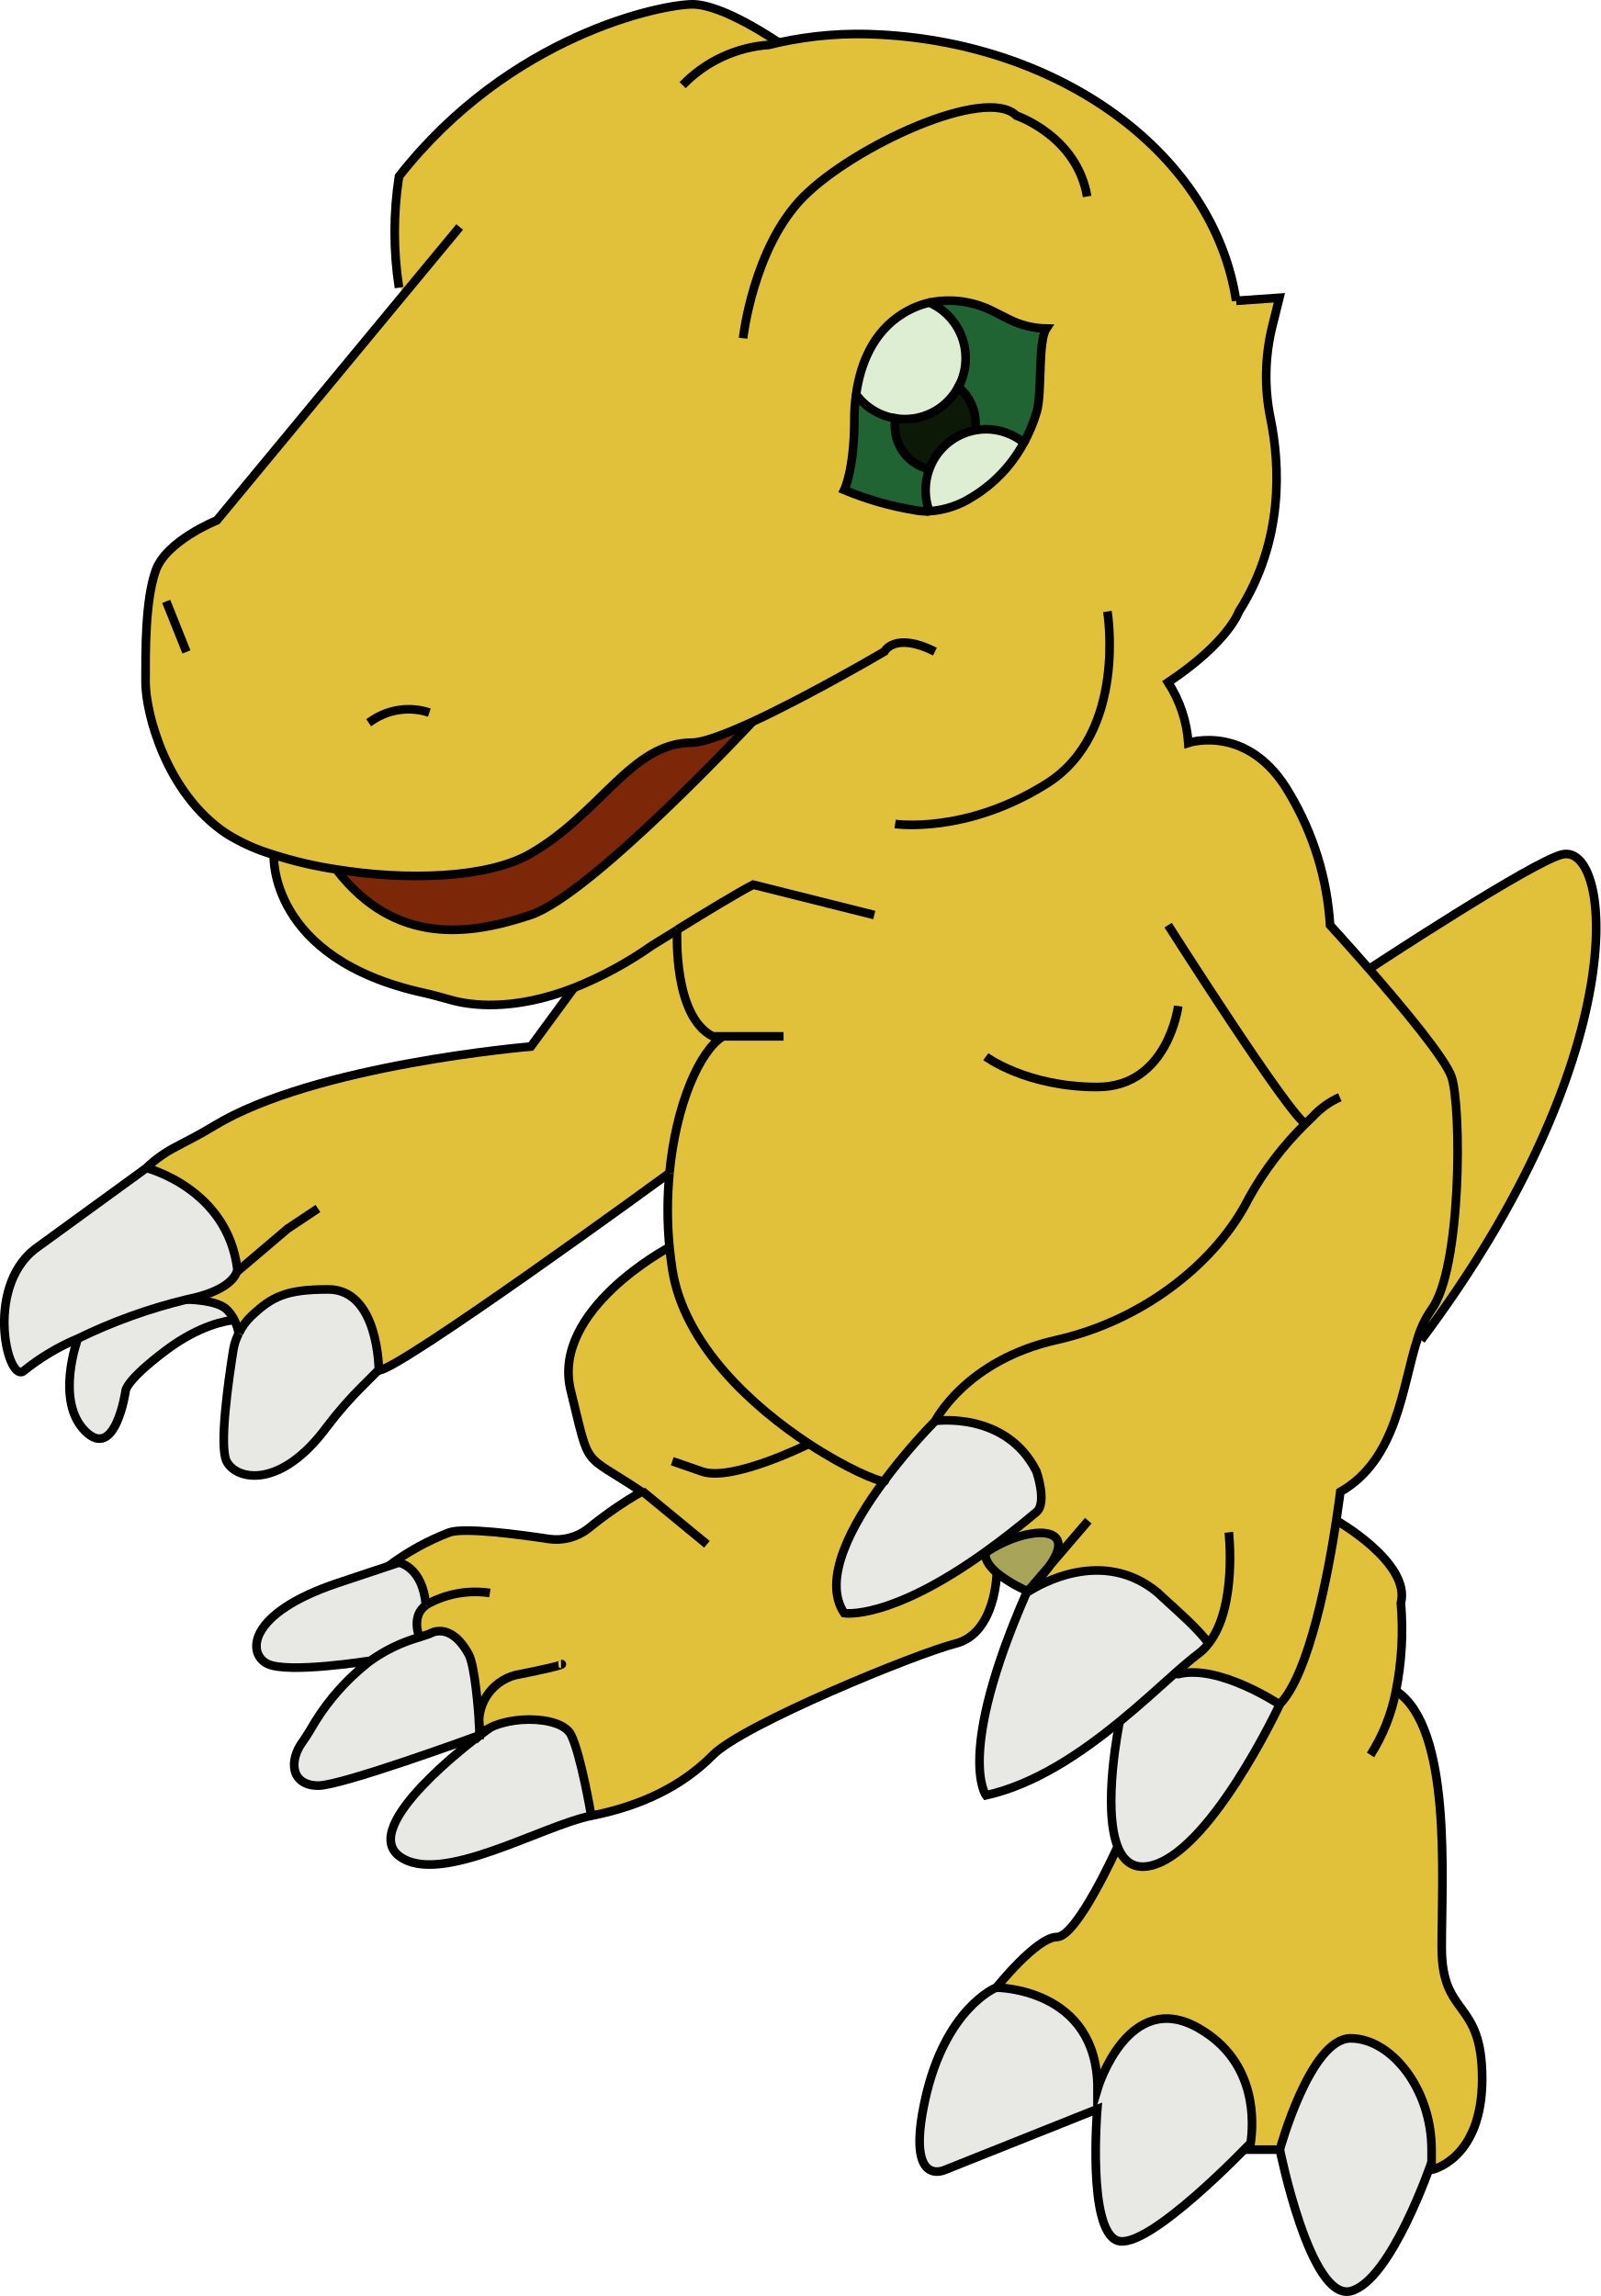
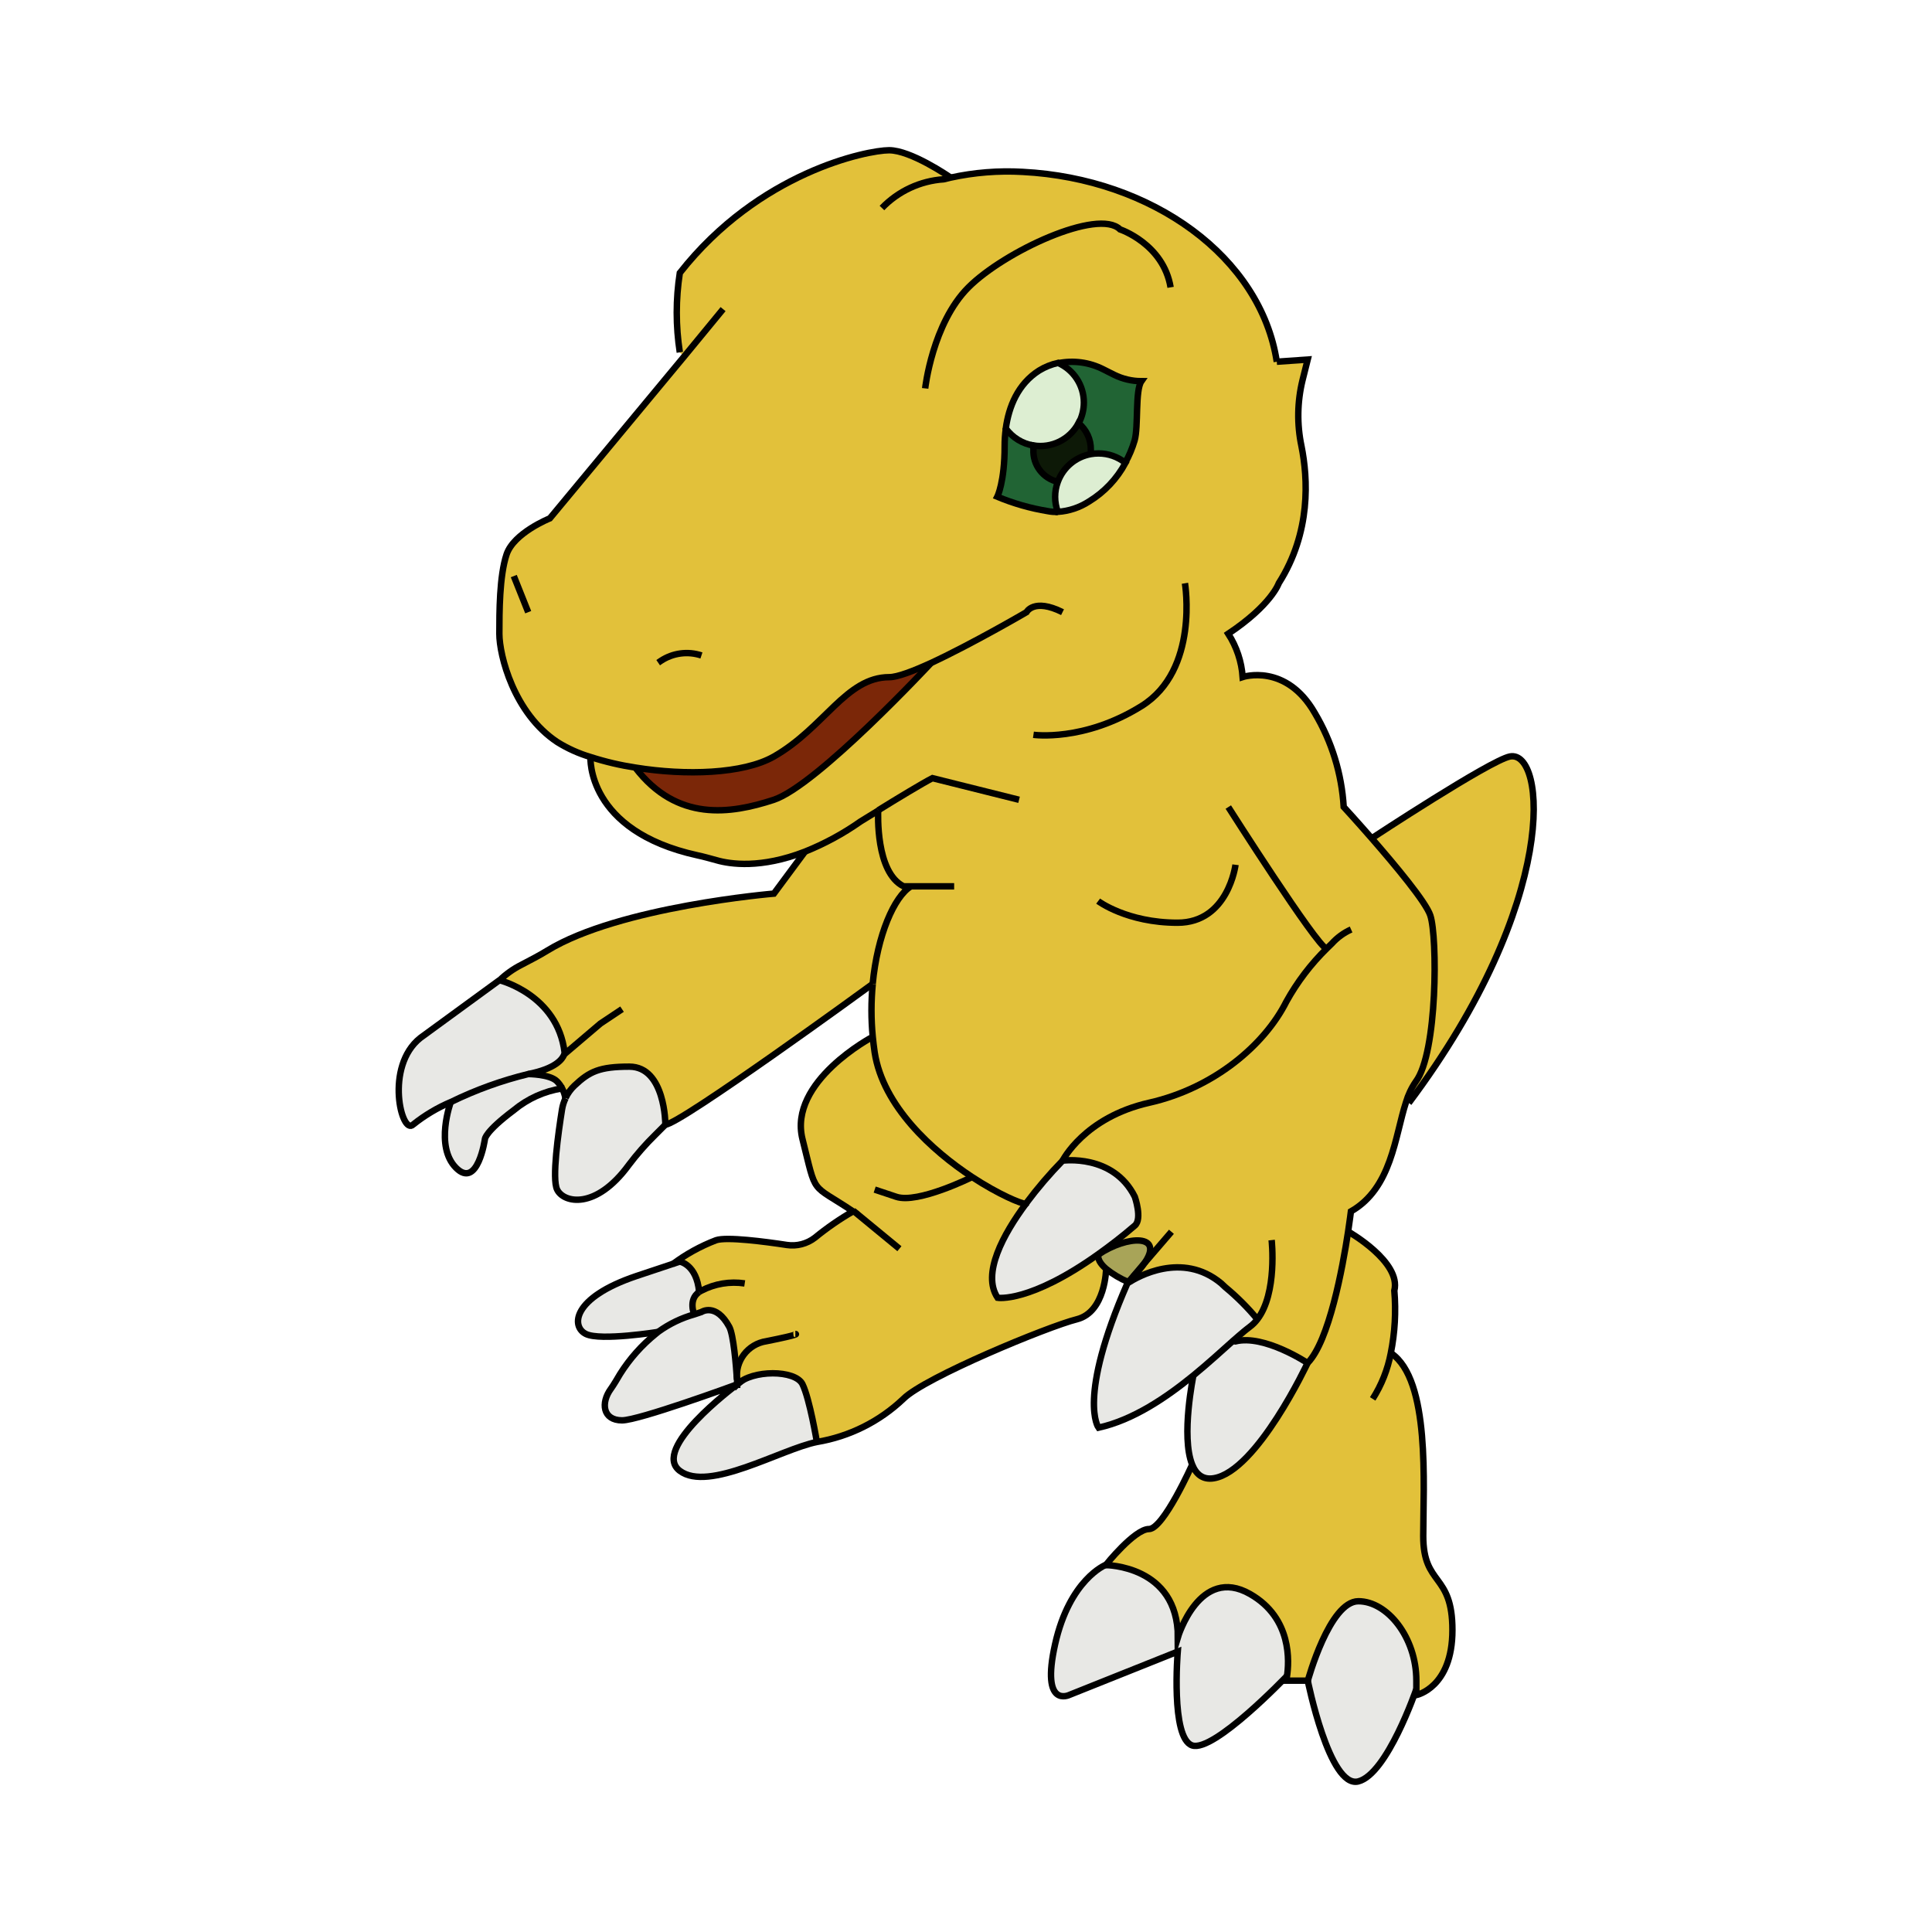
- <svg xmlns="http://www.w3.org/2000/svg" viewBox="0 0 185.09 265.55">
+ <svg xmlns="http://www.w3.org/2000/svg" viewBox="0 0 300 300">
  <defs>
-     <style>.cls-1{fill:#e2c13a;}.cls-2{fill:#e8e8e5;}.cls-3{fill:#a8a458;}.cls-4{fill:#216434;}.cls-5{fill:#ddeed2;}.cls-6{fill:#0d1907;}.cls-7{fill:#7b2708;}.cls-8{fill:none;stroke:#000;stroke-miterlimit:10;}</style>
+     <style>.cls-1,.cls-9{fill:none;}.cls-2{fill:#e2c13a;}.cls-3{fill:#e8e8e5;}.cls-4{fill:#a8a458;}.cls-5{fill:#216434;}.cls-6{fill:#ddeed2;}.cls-7{fill:#0d1907;}.cls-8{fill:#7b2708;}.cls-9{stroke:#000;stroke-miterlimit:10;}</style>
  </defs>
  <g id="Capa_2" data-name="Capa 2">
+     <g id="img_bg" data-name="img bg">
+       <rect class="cls-1" width="300" height="300" />
+     </g>
    <g id="SW">
-       <path class="cls-1" d="M180.72,98.81c5.85-1.17,8.19,23.41-16.38,56.18l-.43-.14a11.71,11.71,0,0,1,1.6-3.37c3.51-4.68,3.51-23.41,2.34-26.92-.7-2.12-5.7-8.1-9.53-12.49C158.32,112.07,177.48,99.45,180.72,98.81Z" />
-       <path class="cls-1" d="M161.42,195.56c6.44,4.3,5.25,21.45,5.25,29.64s4.68,5.85,4.68,15.21-5.85,10.53-5.85,10.53v-2.34c0-7-4.68-12.87-9.36-12.87S148,248.61,148,248.61h-3.51s.06-.26.13-.7c.35-2.26.87-9.43-6-13.34-8.19-4.68-11.7,7-11.7,7,0-11.7-11.7-11.7-11.7-11.7s4.68-5.85,7-5.85,7-10.4,7-10.4c.63,1.57,1.73,2.52,3.52,2.21,7-1.17,15.21-18.73,15.21-18.73,3.49-3.49,5.68-15.42,6.57-21.28,0,0,8.65,4.89,7.48,9.57A36,36,0,0,1,161.42,195.56Z" />
-       <path class="cls-1" d="M38.92,100.6c6.82,8.82,15.41,7.57,22.43,5.23S86.92,83.59,86.92,83.59c-3,1.36-5.54,2.34-6.85,2.34-7,0-10.53,8.19-18.73,12.87C56.37,101.66,47,101.91,38.92,100.6ZM90,4.94h0A43.23,43.23,0,0,1,101.73,4c21.07,1.08,38.63,13.83,41.22,30.78l5-.35-.83,3.34a24.14,24.14,0,0,0-.18,10.71c1.05,5.2,1.59,14-3.67,22.24,0,0-1.17,3.51-8.19,8.19a14.84,14.84,0,0,1,2.34,7s7-2.34,11.7,5.85A33.77,33.77,0,0,1,153.81,107s2,2.19,4.52,5.07c3.83,4.39,8.82,10.37,9.53,12.49,1.17,3.51,1.17,22.24-2.34,26.92a11.71,11.71,0,0,0-1.6,3.37c-1.8,5.55-2.31,13.92-8.93,17.7,0,0-.15,1.29-.46,3.3-.89,5.85-3.08,17.79-6.57,21.28,0,0-7-4.68-11.7-3.51l-.39-.06c.61-.54,1.18-1,1.71-1.47l.4-.33.62-.48a5.84,5.84,0,0,0,1.17-1.17c-1.15-1.7-3.7-3.84-5.2-5.23-.41-.37-.66-.62-.66-.62-6.37-5.3-13.69-1-15-.14l0-.07.73-.84a17.39,17.39,0,0,0,1.78-2.07l0,0c3.5-4.93-2.77-4.62-7.38-1.52l0-.07c1.8-1.29,3.77-2.81,5.9-4.61,1.26-1.06,0-4.68,0-4.68-3.51-7-11.7-5.85-11.7-5.85a69.06,69.06,0,0,0-5.83,6.82l-.12.16c-.73,0-4.39-1.52-8.68-4.34-6.5-4.28-14.44-11.45-15.8-20.2-.13-.85-.23-1.71-.32-2.55a44.58,44.58,0,0,1,0-8.57h0c.75-7.95,3.51-14.16,6.17-15.8H82.42c-4.56-2.28-4.14-11.86-4.12-12.32l-2.9,1.79a44.14,44.14,0,0,1-9,4.89c-7.14,2.79-12.12,2-14.32,1.4-1-.28-2-.59-3.09-.81-18-3.94-17.32-15.92-17.32-15.92h0a22,22,0,0,1-5.42-2.43c-7-4.68-9.36-14-9.36-17.55S16.88,69.55,18,66s7-5.85,7-5.85L46.85,33.87l-.71-.6a42,42,0,0,1,0-12.87C59,4,76.56.5,80.08.5S89.71,4.7,90,4.94Zm29.88,42.63c.66-2.22.07-8.13,1.11-9.62a10,10,0,0,1-4.44-1L114.83,36a11.2,11.2,0,0,0-7.36-1,9.91,9.91,0,0,0-3.07,1.23c-3.46,2.14-4.93,5.85-5.41,9.35a20.38,20.38,0,0,0-.2,2.87c0,5.85-1.17,8.19-1.17,8.19A36.58,36.58,0,0,0,105.82,59a6.27,6.27,0,0,0,1.62.12,10.59,10.59,0,0,0,5-1.67,16.39,16.39,0,0,0,5.93-6.26A17.63,17.63,0,0,0,119.93,47.57Z" />
-       <path class="cls-2" d="M165.51,248.61v1.46s-4.68,13.75-9.36,14.92S148,248.61,148,248.61s3.51-12.87,8.19-12.87S165.51,241.59,165.51,248.61Z" />
-       <path class="cls-2" d="M138.59,234.56c6.85,3.91,6.33,11.08,6,13.34,0,0-11.83,12.41-15.34,11.24s-2.34-15.21-2.34-15.21v-2.34S130.4,229.88,138.59,234.56Z" />
-       <path class="cls-2" d="M148,197.11s-8.19,17.55-15.21,18.73c-1.79.3-2.89-.64-3.52-2.21-1.85-4.58.2-14.47.2-14.47,2.45-2,4.62-4,6.44-5.62h0l.39.06C140.93,192.43,148,197.11,148,197.11Z" />
-       <path class="cls-2" d="M139.76,190.09a5.84,5.84,0,0,1-1.17,1.17l-.62.48-.4.33c-.53.43-1.1.94-1.71,1.47h0c-1.81,1.62-4,3.62-6.44,5.62-4.44,3.62-9.75,7.23-15.4,8.48,0,0-3.51-4.68,4.68-23.41l.21-.14c1.31-.84,8.64-5.16,15,.14,0,0,.25.25.66.62C136.06,186.25,138.62,188.39,139.76,190.09Z" />
-       <path class="cls-2" d="M126.89,241.59v2.34l-17.55,7s-4.68,2.34-2.34-8.19,8.19-12.87,8.19-12.87S126.89,229.88,126.89,241.59Z" />
-       <path class="cls-3" d="M114,179.56c4.61-3.1,10.88-3.41,7.38,1.52l0,0-1.78,2.07-.73.84a15.07,15.07,0,0,1-3.6-2.14C113.63,180.47,114,179.56,114,179.56Z" />
-       <path class="cls-4" d="M121,38c-1,1.49-.46,7.4-1.11,9.62a17.63,17.63,0,0,1-1.52,3.63A7,7,0,0,0,114,49.65a6.83,6.83,0,0,0-1.22.11,4.46,4.46,0,0,0,0-.69,5.42,5.42,0,0,0-2-4.3,7.11,7.11,0,0,0,.82-3.31,7,7,0,0,0-4.2-6.43,11.2,11.2,0,0,1,7.36,1l1.77.89A10,10,0,0,0,121,38Z" />
-       <path class="cls-2" d="M119.87,170.2s1.26,3.62,0,4.68c-2.13,1.8-4.1,3.32-5.9,4.61-11.14,8-16.34,7.09-16.34,7.09-2.6-3.9.92-10.31,4.59-15.25.12,0,.16-.07.12-.16a69.06,69.06,0,0,1,5.83-6.82S116.36,163.17,119.87,170.2Z" />
-       <path class="cls-1" d="M93.53,167c4.3,2.82,8,4.39,8.68,4.34-3.66,4.94-7.19,11.35-4.59,15.25,0,0,5.2.87,16.34-7.09l0,.07s-.39.91,1.25,2.33c0,0-.08,7-4.76,8.2S85.93,199.45,82.42,203s-8.19,5.85-14,7c0,0-1.17-7-2.34-9.36s-8.19-2.34-10.53,0a3.89,3.89,0,0,1-.06-.43c0-.08,0-.18,0-.28-.15-2.39-.56-7.3-1.25-8.59-2.15-4-4.52-2.4-4.52-2.4l-1.16.39s-1-2.41.77-3.66h0c-.39-4.45-3.12-4.9-3.12-4.9l-1.23.41A28.75,28.75,0,0,1,52,177.22c1.74-.59,8,.23,11.52.77A6,6,0,0,0,68,176.81a46.3,46.3,0,0,1,6.18-4.27c-7-4.68-5.85-2.34-8.19-11.7s11.39-16.6,11.39-16.6c.08.84.19,1.7.32,2.55C79.09,155.54,87,162.71,93.53,167Z" />
-       <path class="cls-5" d="M114,49.65a7,7,0,0,1,4.39,1.54,16.39,16.39,0,0,1-5.93,6.26,10.59,10.59,0,0,1-5,1.67,7,7,0,0,1,0-4.87,7,7,0,0,1,5.37-4.51A6.83,6.83,0,0,1,114,49.65Z" />
-       <path class="cls-6" d="M112.84,49.07a4.46,4.46,0,0,1,0,.69,7,7,0,0,0-5.37,4.51,5.11,5.11,0,0,1-3.94-5.2,4.31,4.31,0,0,1,0-.68,7,7,0,0,0,7.33-3.62A5.42,5.42,0,0,1,112.84,49.07Z" />
-       <path class="cls-5" d="M111.67,41.46a7.11,7.11,0,0,1-.82,3.31,7,7,0,0,1-7.33,3.62A7,7,0,0,1,99,45.62c.48-3.5,1.94-7.21,5.41-9.35A9.91,9.91,0,0,1,107.47,35,7,7,0,0,1,111.67,41.46Z" />
-       <path class="cls-4" d="M107.44,59.13a6.27,6.27,0,0,1-1.62-.12,36.58,36.58,0,0,1-8.19-2.34s1.17-2.34,1.17-8.19a20.38,20.38,0,0,1,.2-2.87,7,7,0,0,0,4.53,2.77,4.31,4.31,0,0,0,0,.68,5.11,5.11,0,0,0,3.94,5.2,7,7,0,0,0,0,4.87Z" />
-       <path class="cls-1" d="M27.33,147.15a1.17,1.17,0,0,0,.08-.36c-1.17-9.36-10.53-11.7-10.53-11.7a14.71,14.71,0,0,1,3.5-2.48c1.44-.75,2.88-1.5,4.26-2.34C36.29,123.13,61.35,121,61.35,121l5-6.81a44.14,44.14,0,0,0,9-4.89l2.9-1.79c0,.47-.44,10,4.12,12.32h1.17c-2.66,1.64-5.42,7.85-6.17,15.8h0c-.73.54-31.29,22.82-33.61,22.82,0,0,0-9.36-5.85-9.36-4.83,0-6.47.8-8.88,3.07a6.6,6.6,0,0,0-1.45,2,5.29,5.29,0,0,0-.51-1.53,4.61,4.61,0,0,0-.85-1.19c-1.17-1.17-4.68-1.17-4.68-1.17C26,149.41,27.07,147.85,27.33,147.15Z" />
-       <path class="cls-7" d="M80.08,85.93c1.31,0,3.89-1,6.85-2.34,0,0-18.55,19.9-25.57,22.24s-15.61,3.59-22.43-5.23c8.11,1.31,17.45,1.06,22.43-1.79C69.54,94.13,73.05,85.93,80.08,85.93Z" />
-       <path class="cls-2" d="M55.46,200.65l0,0c2.34-2.34,9.36-2.34,10.53,0S68.37,210,68.37,210c-5.85,1.17-17.55,8.19-22.24,4.68S54.76,201.19,55.46,200.65Z" />
-       <path class="cls-2" d="M55.44,200.19c0,.16,0,.32,0,.44-.83.3-16,5.84-18.69,5.84-3.16,0-3.48-2.84-1.8-5.11.46-.63,1.1-1.73,1.5-2.4a26.51,26.51,0,0,1,5.8-6.53l.43-.34a18.48,18.48,0,0,1,5.78-2.79l1.16-.39s2.36-1.58,4.52,2.4c.69,1.29,1.1,6.2,1.25,8.59C55.43,200,55.43,200.11,55.44,200.19Z" />
-       <path class="cls-2" d="M49.26,185.63h0c-1.81,1.25-.77,3.66-.77,3.66a18.48,18.48,0,0,0-5.78,2.79s-9.44,1.51-11.79.34-2.34-5.85,8.19-9.36l5.79-1.93,1.23-.41S48.88,181.19,49.26,185.63Z" />
-       <path class="cls-2" d="M43.8,158.49l-1.64,1.64a43.7,43.7,0,0,0-4.3,4.89c-5.41,7.34-10.53,6.18-11.62,4-.87-1.73.19-9.2.8-13a6.63,6.63,0,0,1,.57-1.83h0a6.6,6.6,0,0,1,1.45-2c2.41-2.27,4-3.07,8.88-3.07C43.8,149.13,43.8,158.49,43.8,158.49Z" />
-       <path class="cls-2" d="M27.41,146.79a1.17,1.17,0,0,1-.08.36c-.26.7-1.33,2.26-5.77,3.15A61.75,61.75,0,0,0,9,154.82a26.05,26.05,0,0,0-6.17,3.67c-1.85,1.85-4.68-9.36,1.17-14l12.87-9.36S26.24,137.43,27.41,146.79Z" />
-       <path class="cls-2" d="M26.24,151.47a4.61,4.61,0,0,1,.85,1.19c-1,.08-4,.6-7.88,3.49-4.68,3.51-4.68,4.68-4.68,4.68s-1.17,8.19-4.68,4.68S9,154.82,9,154.82a61.75,61.75,0,0,1,12.56-4.52S25.07,150.3,26.24,151.47Z" />
-       <path class="cls-8" d="M85.93,39.12s1.17-10.53,7-16.38S114,9.86,117.53,13.37c0,0,7,2.34,8.19,9.36" />
-       <path class="cls-8" d="M142.95,34.79C140.36,17.84,122.79,5.09,101.73,4a43.23,43.23,0,0,0-11.67.92h0l-1.12.27a15.34,15.34,0,0,0-10,4.66" />
-       <path class="cls-8" d="M107.44,59.13a6.27,6.27,0,0,1-1.62-.12,36.58,36.58,0,0,1-8.19-2.34s1.17-2.34,1.17-8.19a20.38,20.38,0,0,1,.2-2.87" />
-       <path class="cls-8" d="M107.47,35a11.2,11.2,0,0,1,7.36,1l1.77.89A10,10,0,0,0,121,38c-1,1.49-.46,7.4-1.11,9.62a17.63,17.63,0,0,1-1.52,3.63" />
-       <path class="cls-8" d="M142.95,34.79l5-.35-.83,3.34a24.14,24.14,0,0,0-.18,10.71c1.05,5.2,1.59,14-3.67,22.24,0,0-1.17,3.51-8.19,8.19a14.84,14.84,0,0,1,2.34,7s7-2.34,11.7,5.85A33.77,33.77,0,0,1,153.81,107s2,2.19,4.52,5.07c3.83,4.39,8.82,10.37,9.53,12.49,1.17,3.51,1.17,22.24-2.34,26.92a11.71,11.71,0,0,0-1.6,3.37c-1.8,5.55-2.31,13.92-8.93,17.7,0,0-.15,1.29-.46,3.3-.89,5.85-3.08,17.79-6.57,21.28,0,0-7-4.68-11.7-3.51l-.39-.06" />
-       <path class="cls-8" d="M46.14,33.27a42,42,0,0,1,0-12.87C59,4,76.56.5,80.08.5s9.63,4.2,10,4.44" />
-       <path class="cls-8" d="M53.16,26.25l-6.31,7.62L25.07,60.19S19.22,62.53,18,66s-1.17,9.36-1.17,12.87,2.34,12.87,9.36,17.55a22,22,0,0,0,5.42,2.43,46.57,46.57,0,0,0,7.26,1.7c8.11,1.31,17.45,1.06,22.43-1.79,8.19-4.68,11.7-12.87,18.73-12.87,1.31,0,3.89-1,6.85-2.34,6.73-3.1,15.39-8.19,15.39-8.19s1.17-2.34,5.85,0" />
-       <line class="cls-8" x1="19.22" y1="69.55" x2="21.56" y2="75.4" />
-       <path class="cls-8" d="M42.63,83.59l.43-.29a7.59,7.59,0,0,1,6.59-.88" />
-       <path class="cls-8" d="M86.92,83.59s-18.55,19.9-25.57,22.24-15.61,3.59-22.43-5.23" />
-       <path class="cls-8" d="M78.3,107.54c2.95-1.83,7.3-4.47,8.8-5.22l14,3.51" />
-       <path class="cls-8" d="M31.66,98.91S31,110.88,49,114.83c1,.22,2.07.53,3.09.81,2.2.63,7.19,1.38,14.32-1.4a44.14,44.14,0,0,0,9-4.89l2.9-1.79" />
-       <path class="cls-8" d="M128.06,70.72s2.34,14-7,19.9-17.55,4.68-17.55,4.68" />
-       <path class="cls-8" d="M142.1,177.22s1,8.64-2.34,12.87a5.84,5.84,0,0,1-1.17,1.17l-.62.48-.4.33c-.53.43-1.1.94-1.71,1.47h0c-1.81,1.62-4,3.62-6.44,5.62-4.44,3.62-9.75,7.23-15.4,8.48,0,0-3.51-4.68,4.68-23.41l.21-.14c1.31-.84,8.64-5.16,15,.14,0,0,.25.25.66.62,1.5,1.39,4,3.53,5.2,5.23" />
-       <path class="cls-8" d="M148,197.11s-8.19,17.55-15.21,18.73c-1.79.3-2.89-.64-3.52-2.21-1.85-4.58.2-14.47.2-14.47" />
-       <path class="cls-8" d="M121.38,181.12a17.39,17.39,0,0,1-1.78,2.07" />
-       <path class="cls-8" d="M114,179.56c4.61-3.1,10.88-3.41,7.38,1.52" />
-       <path class="cls-8" d="M108.16,164.34s8.19-1.17,11.7,5.85c0,0,1.26,3.62,0,4.68-2.13,1.8-4.1,3.32-5.9,4.61-11.14,8-16.34,7.09-16.34,7.09-2.6-3.9.92-10.31,4.59-15.25l.12-.16A69.06,69.06,0,0,1,108.16,164.34Z" />
-       <path class="cls-8" d="M114,179.56s-.39.91,1.25,2.33a15.07,15.07,0,0,0,3.6,2.14l.73-.84,1.78-2.07,0,0,4.49-5.24" />
-       <path class="cls-8" d="M108.16,164.34s3.51-7,14-9.36,18.73-9.36,22.24-16.38a37.52,37.52,0,0,1,6.58-8.65l.8-.77a9.54,9.54,0,0,1,3.16-2.28" />
-       <path class="cls-8" d="M135.08,107S149.39,129.5,151,129.95" />
-       <path class="cls-8" d="M136.25,116.36s-1.17,9.36-9.36,9.36S114,122.21,114,122.21" />
-       <path class="cls-8" d="M78.3,107.54h0c0,.47-.44,10,4.12,12.32h8.19" />
-       <path class="cls-8" d="M77.42,135.67c.75-7.95,3.51-14.16,6.17-15.8" />
-       <path class="cls-8" d="M102.34,171.17c0,.09,0,.15-.12.16-.73,0-4.39-1.52-8.68-4.34-6.5-4.28-14.44-11.45-15.8-20.2-.13-.85-.23-1.71-.32-2.55a44.58,44.58,0,0,1,0-8.57" />
-       <path class="cls-8" d="M66.39,114.23l-5,6.81s-25.06,2.08-36.71,9.22c-1.38.84-2.82,1.59-4.26,2.34a14.71,14.71,0,0,0-3.5,2.48s9.36,2.34,10.53,11.7a1.17,1.17,0,0,1-.08.36c-.26.7-1.33,2.26-5.77,3.15A61.75,61.75,0,0,0,9,154.82a26.05,26.05,0,0,0-6.17,3.67c-1.85,1.85-4.68-9.36,1.17-14l12.87-9.36" />
-       <polyline class="cls-8" points="36.77 139.77 33.26 142.11 27.33 147.15" />
-       <path class="cls-8" d="M27.61,154.21A6.63,6.63,0,0,0,27,156c-.61,3.79-1.66,11.26-.8,13,1.09,2.18,6.21,3.34,11.62-4a43.7,43.7,0,0,1,4.3-4.89l1.64-1.64" />
-       <path class="cls-8" d="M77.42,135.67h0c-.73.54-31.29,22.82-33.61,22.82,0,0,0-9.36-5.85-9.36-4.83,0-6.47.8-8.88,3.07a6.6,6.6,0,0,0-1.45,2" />
-       <path class="cls-8" d="M9,154.82s-2.66,7.19.85,10.7,4.68-4.68,4.68-4.68,0-1.17,4.68-4.68c3.86-2.89,6.92-3.41,7.88-3.49l.32,0" />
-       <path class="cls-8" d="M21.56,150.3s3.51,0,4.68,1.17a4.61,4.61,0,0,1,.85,1.19,5.29,5.29,0,0,1,.51,1.53h0" />
-       <path class="cls-8" d="M77.42,144.24S63.69,151.47,66,160.83s1.17,7,8.19,11.7A46.3,46.3,0,0,0,68,176.81,6,6,0,0,1,63.5,178c-3.55-.54-9.77-1.36-11.52-.77a28.75,28.75,0,0,0-7.08,3.92" />
-       <path class="cls-8" d="M93.53,167s-8.78,4.38-12.29,3.21L77.74,169" />
-       <path class="cls-8" d="M55.44,200.19c0,.16,0,.32,0,.44h0c0,.35,0,.56,0,.56" />
-       <path class="cls-8" d="M115.27,181.89s-.08,7-4.76,8.2S85.93,199.45,82.42,203s-8.19,5.85-14,7-17.55,8.19-22.24,4.68,8.63-13.48,9.33-14l0,0h0c-.83.3-16,5.84-18.69,5.84-3.16,0-3.48-2.84-1.8-5.11.46-.63,1.1-1.73,1.5-2.4a26.51,26.51,0,0,1,5.8-6.53l.43-.34a18.48,18.48,0,0,1,5.78-2.79l1.16-.39s2.36-1.58,4.52,2.4c.69,1.29,1.1,6.2,1.25,8.59" />
-       <path class="cls-8" d="M68.37,210s-1.17-7-2.34-9.36-8.19-2.34-10.53,0a3.89,3.89,0,0,1-.06-.43c0-.08,0-.18,0-.28a5.63,5.63,0,0,1,4.76-6.31c5.85-1.17,4.68-1.17,4.68-1.17" />
-       <path class="cls-8" d="M49.26,185.63c.12-.07.25-.15.39-.22a11.51,11.51,0,0,1,7-1.17" />
-       <path class="cls-8" d="M48.49,189.31s-1-2.41.77-3.66" />
-       <path class="cls-8" d="M42.71,192.09s-9.44,1.51-11.79.34-2.34-5.85,8.19-9.36l5.79-1.93,1.23-.41s2.74.46,3.12,4.9h0" />
-       <line class="cls-8" x1="74.25" y1="172.44" x2="81.75" y2="178.61" />
-       <path class="cls-8" d="M154.52,175.84s8.65,4.89,7.48,9.57a36,36,0,0,1-.57,10.15,21.17,21.17,0,0,1-2.94,7.41" />
-       <path class="cls-8" d="M129.22,213.63s-4.67,10.4-7,10.4-7,5.85-7,5.85,11.7,0,11.7,11.7c0,0,3.51-11.7,11.7-7,6.85,3.91,6.33,11.08,6,13.34-.07.44-.13.7-.13.7H148s3.51-12.87,8.19-12.87,9.36,5.85,9.36,12.87v2.34s5.85-1.17,5.85-10.53-4.68-7-4.68-15.21,1.18-25.35-5.25-29.64" />
-       <path class="cls-8" d="M115.19,229.88s-5.85,2.34-8.19,12.87,2.34,8.19,2.34,8.19l17.55-7s-1.17,14,2.34,15.21,15.34-11.24,15.34-11.24" />
-       <path class="cls-8" d="M148,248.61s3.51,17.55,8.19,16.38,9.36-14.92,9.36-14.92" />
-       <path class="cls-8" d="M158.32,112.07s19.16-12.62,22.4-13.26c5.85-1.17,8.19,23.41-16.38,56.18" />
-       <path class="cls-8" d="M103.53,48.39A7,7,0,0,1,99,45.62c.48-3.5,1.94-7.21,5.41-9.35A9.91,9.91,0,0,1,107.47,35a7,7,0,0,1,4.2,6.43,7.11,7.11,0,0,1-.82,3.31" />
-       <path class="cls-8" d="M107.43,54.26a5.11,5.11,0,0,1-3.94-5.2,4.31,4.31,0,0,1,0-.68,7,7,0,0,0,7.33-3.62,5.42,5.42,0,0,1,2,4.3,4.46,4.46,0,0,1,0,.69" />
-       <path class="cls-8" d="M118.4,51.2a16.39,16.39,0,0,1-5.93,6.26,10.59,10.59,0,0,1-5,1.67,7,7,0,0,1,0-4.87,7,7,0,0,1,5.37-4.51,6.83,6.83,0,0,1,1.22-.11A7,7,0,0,1,118.4,51.2Z" />
+       <path class="cls-2" d="M234.44,117.47c5.6-1.12,7.85,22.41-15.69,53.8l-.41-.13a11.22,11.22,0,0,1,1.54-3.23c3.36-4.48,3.36-22.41,2.24-25.78-.67-2-5.46-7.76-9.12-12C213,130.17,231.34,118.09,234.44,117.47Z" />
+       <path class="cls-2" d="M216,210.12c6.16,4.11,5,20.54,5,28.39s4.48,5.6,4.48,14.57-5.6,10.09-5.6,10.09v-2.24c0-6.72-4.48-12.33-9-12.33s-7.85,12.33-7.85,12.33H199.7s.06-.25.12-.67c.34-2.16.83-9-5.73-12.78-7.85-4.48-11.21,6.72-11.21,6.72,0-11.21-11.21-11.21-11.21-11.21s4.48-5.6,6.72-5.6,6.71-10,6.71-10c.61,1.5,1.66,2.41,3.37,2.12,6.72-1.12,14.57-17.93,14.57-17.93,3.34-3.34,5.44-14.77,6.29-20.38,0,0,8.28,4.68,7.16,9.17A34.51,34.51,0,0,1,216,210.12Z" />
+       <path class="cls-2" d="M144.62,102.9c-2.84,1.3-5.3,2.24-6.56,2.24-6.72,0-10.09,7.85-17.93,12.33-4.77,2.73-13.72,3-21.48,1.71,6.53,8.45,14.76,7.25,21.48,5S144.62,102.9,144.62,102.9Zm3-75.33h0a41.39,41.39,0,0,1,11.17-.89c20.17,1,37,13.25,39.47,29.48l4.8-.34-.8,3.19a23.12,23.12,0,0,0-.17,10.25c1,5,1.52,13.37-3.52,21.29,0,0-1.12,3.36-7.85,7.85a14.21,14.21,0,0,1,2.24,6.72s6.72-2.24,11.21,5.6a32.34,32.34,0,0,1,4.48,14.57s1.93,2.1,4.33,4.85c3.66,4.2,8.45,9.93,9.12,12,1.12,3.36,1.12,21.29-2.24,25.78a11.22,11.22,0,0,0-1.54,3.23c-1.73,5.31-2.21,13.33-8.55,16.95,0,0-.15,1.23-.44,3.16-.85,5.6-2.95,17-6.29,20.38,0,0-6.72-4.48-11.21-3.36l-.37-.06c.58-.52,1.13-1,1.64-1.41l.38-.31.59-.46a5.59,5.59,0,0,0,1.12-1.12,37.52,37.52,0,0,0-5-5c-.39-.36-.63-.59-.63-.59-6.1-5.08-13.11-.94-14.37-.13l0-.07.69-.81a16.66,16.66,0,0,0,1.7-2l0,0c3.35-4.72-2.66-4.43-7.07-1.46l0-.07c1.73-1.23,3.61-2.69,5.65-4.42,1.21-1,0-4.48,0-4.48-3.36-6.72-11.21-5.6-11.21-5.6a66.14,66.14,0,0,0-5.58,6.53l-.11.16c-.69,0-4.2-1.46-8.32-4.16-6.22-4.1-13.83-11-15.13-19.34-.12-.82-.22-1.64-.3-2.44a42.69,42.69,0,0,1,0-8.2h0c.72-7.61,3.36-13.56,5.91-15.13H140.3c-4.37-2.19-4-11.35-3.95-11.8l-2.78,1.71a42.27,42.27,0,0,1-8.62,4.68c-6.84,2.67-11.61,2-13.72,1.34-1-.27-2-.56-3-.77C91,129,91.69,117.57,91.69,117.57h0a21.06,21.06,0,0,1-5.19-2.33c-6.72-4.48-9-13.45-9-16.81s0-9,1.12-12.33,6.72-5.6,6.72-5.6l20.86-25.21-.68-.57a40.22,40.22,0,0,1,0-12.33c12.33-15.69,29.14-19.05,32.5-19.05S147.28,27.35,147.61,27.58Zm28.61,40.83c.63-2.13.07-7.79,1.06-9.21a9.62,9.62,0,0,1-4.25-1l-1.69-.85a10.73,10.73,0,0,0-7-.94,9.49,9.49,0,0,0-2.94,1.18c-3.32,2.05-4.72,5.6-5.18,9a19.51,19.51,0,0,0-.19,2.75c0,5.6-1.12,7.85-1.12,7.85a35,35,0,0,0,7.85,2.24,6,6,0,0,0,1.55.11,10.14,10.14,0,0,0,4.82-1.6,15.7,15.7,0,0,0,5.68-6A16.89,16.89,0,0,0,176.22,68.41Z" />
+       <path class="cls-3" d="M219.87,260.93v1.4s-4.48,13.17-9,14.29-7.85-15.69-7.85-15.69,3.36-12.33,7.85-12.33S219.87,254.2,219.87,260.93Z" />
+       <path class="cls-3" d="M194.1,247.48c6.56,3.74,6.06,10.61,5.73,12.78,0,0-11.33,11.88-14.69,10.76s-2.24-14.57-2.24-14.57V254.2S186.25,243,194.1,247.48Z" />
+       <path class="cls-3" d="M203.06,211.61s-7.85,16.81-14.57,17.93c-1.71.29-2.77-.62-3.37-2.12-1.77-4.38.19-13.85.19-13.85,2.34-1.92,4.43-3.83,6.16-5.38h0l.37.06C196.34,207.13,203.06,211.61,203.06,211.61Z" />
+       <path class="cls-3" d="M195.22,204.89A5.59,5.59,0,0,1,194.1,206l-.59.46-.38.31c-.5.41-1.05.9-1.64,1.41h0c-1.74,1.55-3.82,3.46-6.16,5.38-4.25,3.46-9.34,6.93-14.75,8.13,0,0-3.36-4.48,4.48-22.41l.2-.13c1.26-.81,8.27-4.94,14.37.13,0,0,.24.24.63.59A37.52,37.52,0,0,1,195.22,204.89Z" />
+       <path class="cls-3" d="M182.89,254.2v2.24l-16.81,6.72s-4.48,2.24-2.24-7.85S171.68,243,171.68,243,182.89,243,182.89,254.2Z" />
+       <path class="cls-4" d="M170.56,194.8c4.42-3,10.42-3.26,7.07,1.46l0,0-1.7,2-.69.81a14.43,14.43,0,0,1-3.45-2.05C170.19,195.68,170.56,194.8,170.56,194.8Z" />
+       <path class="cls-5" d="M177.28,59.19c-1,1.42-.44,7.08-1.06,9.21a16.89,16.89,0,0,1-1.46,3.47,6.66,6.66,0,0,0-4.2-1.48,6.54,6.54,0,0,0-1.17.1,4.27,4.27,0,0,0,0-.66,5.19,5.19,0,0,0-1.91-4.11,6.81,6.81,0,0,0,.78-3.17,6.72,6.72,0,0,0-4-6.15,10.73,10.73,0,0,1,7,.94l1.69.85A9.62,9.62,0,0,0,177.28,59.19Z" />
+       <path class="cls-3" d="M176.16,185.84s1.21,3.46,0,4.48c-2,1.73-3.92,3.18-5.65,4.42-10.67,7.62-15.65,6.79-15.65,6.79-2.49-3.73.89-9.87,4.39-14.6.11,0,.16-.07.11-.16a66.14,66.14,0,0,1,5.58-6.53S172.8,179.11,176.16,185.84Z" />
+       <path class="cls-2" d="M150.95,182.77c4.11,2.7,7.62,4.2,8.32,4.16-3.51,4.73-6.88,10.87-4.39,14.6,0,0,5,.83,15.65-6.79l0,.07s-.37.87,1.2,2.23c0,0-.08,6.74-4.56,7.86s-23.54,9-26.9,12.33a25.56,25.56,0,0,1-13.45,6.72s-1.12-6.72-2.24-9-7.85-2.24-10.09,0a3.73,3.73,0,0,1-.06-.41c0-.08,0-.17,0-.27-.15-2.29-.54-7-1.2-8.23-2.06-3.81-4.33-2.3-4.33-2.3l-1.11.37s-1-2.31.74-3.51h0c-.37-4.26-3-4.7-3-4.7l-1.18.39a27.53,27.53,0,0,1,6.78-3.75c1.67-.56,7.63.22,11,.74a5.75,5.75,0,0,0,4.35-1.13,44.34,44.34,0,0,1,5.92-4.09c-6.72-4.48-5.6-2.24-7.85-11.21S135.51,161,135.51,161c.08.81.18,1.63.3,2.44C137.12,171.81,144.73,178.66,150.95,182.77Z" />
+       <path class="cls-6" d="M170.56,70.4a6.66,6.66,0,0,1,4.2,1.48,15.7,15.7,0,0,1-5.68,6,10.14,10.14,0,0,1-4.82,1.6,6.68,6.68,0,0,1,0-4.66,6.72,6.72,0,0,1,5.14-4.31A6.54,6.54,0,0,1,170.56,70.4Z" />
+       <path class="cls-7" d="M169.44,69.84a4.27,4.27,0,0,1,0,.66,6.72,6.72,0,0,0-5.14,4.31,4.89,4.89,0,0,1-3.78-5,4.13,4.13,0,0,1,0-.65,6.71,6.71,0,0,0,7-3.46A5.19,5.19,0,0,1,169.44,69.84Z" />
+       <path class="cls-6" d="M168.32,62.56a6.81,6.81,0,0,1-.78,3.17,6.71,6.71,0,0,1-7,3.46,6.67,6.67,0,0,1-4.34-2.66c.46-3.35,1.86-6.9,5.18-9a9.49,9.49,0,0,1,2.94-1.18A6.72,6.72,0,0,1,168.32,62.56Z" />
+       <path class="cls-5" d="M164.26,79.48a6,6,0,0,1-1.55-.11,35,35,0,0,1-7.85-2.24S156,74.88,156,69.28a19.51,19.51,0,0,1,.19-2.75,6.67,6.67,0,0,0,4.34,2.66,4.13,4.13,0,0,0,0,.65,4.89,4.89,0,0,0,3.78,5,6.68,6.68,0,0,0,0,4.66Z" />
+       <path class="cls-2" d="M87.55,163.77a1.12,1.12,0,0,0,.08-.35c-1.12-9-10.09-11.21-10.09-11.21a14.09,14.09,0,0,1,3.35-2.38c1.38-.72,2.76-1.43,4.08-2.24,11.16-6.84,35.16-8.83,35.16-8.83l4.83-6.52a42.27,42.27,0,0,0,8.62-4.68l2.78-1.71c0,.45-.43,9.62,3.95,11.8h1.12c-2.54,1.57-5.19,7.52-5.91,15.13h0c-.69.52-30,21.85-32.19,21.85,0,0,0-9-5.6-9-4.63,0-6.2.76-8.51,2.94a6.32,6.32,0,0,0-1.39,1.92,5.07,5.07,0,0,0-.49-1.47,4.42,4.42,0,0,0-.82-1.14c-1.12-1.12-4.48-1.12-4.48-1.12C86.27,165.93,87.3,164.44,87.55,163.77Z" />
+       <path class="cls-8" d="M138.06,105.14c1.26,0,3.72-.94,6.56-2.24,0,0-17.76,19.05-24.49,21.29s-15,3.44-21.48-5c7.77,1.26,16.71,1,21.48-1.71C128,113,131.33,105.14,138.06,105.14Z" />
+       <path class="cls-3" d="M114.49,215l0,0c2.24-2.24,9-2.24,10.09,0s2.24,9,2.24,9c-5.6,1.12-16.81,7.85-21.29,4.48S113.82,215.51,114.49,215Z" />
+       <path class="cls-3" d="M114.47,214.56c0,.16,0,.3,0,.43-.8.29-15.3,5.59-17.9,5.59-3,0-3.33-2.72-1.73-4.9.44-.61,1.05-1.66,1.43-2.3a25.39,25.39,0,0,1,5.56-6.25l.41-.33a17.69,17.69,0,0,1,5.54-2.67l1.11-.37s2.26-1.51,4.33,2.3c.66,1.23,1.05,5.94,1.2,8.23C114.46,214.39,114.46,214.48,114.47,214.56Z" />
+       <path class="cls-3" d="M108.55,200.62h0c-1.74,1.2-.74,3.51-.74,3.51a17.69,17.69,0,0,0-5.54,2.67s-9,1.45-11.29.33-2.24-5.6,7.85-9l5.55-1.85,1.18-.39S108.18,196.36,108.55,200.62Z" />
+       <path class="cls-3" d="M103.32,174.63l-1.57,1.57a41.85,41.85,0,0,0-4.11,4.68c-5.18,7-10.09,5.92-11.13,3.83-.83-1.66.18-8.81.76-12.44a6.35,6.35,0,0,1,.55-1.75h0a6.32,6.32,0,0,1,1.39-1.92c2.31-2.17,3.88-2.94,8.51-2.94C103.32,165.66,103.32,174.63,103.32,174.63Z" />
+       <path class="cls-3" d="M87.63,163.42a1.12,1.12,0,0,1-.08.35c-.25.67-1.28,2.16-5.53,3a59.13,59.13,0,0,0-12,4.33,25,25,0,0,0-5.91,3.52c-1.77,1.77-4.48-9,1.12-13.45l12.33-9S86.5,154.46,87.63,163.42Z" />
+       <path class="cls-3" d="M86.5,167.91a4.42,4.42,0,0,1,.82,1.14,15.46,15.46,0,0,0-7.54,3.34c-4.48,3.36-4.48,4.48-4.48,4.48s-1.12,7.85-4.48,4.48S70,171.11,70,171.11a59.13,59.13,0,0,1,12-4.33S85.38,166.78,86.5,167.91Z" />
+       <path class="cls-9" d="M143.66,60.31s1.12-10.09,6.72-15.69,20.17-12.33,23.54-9c0,0,6.72,2.24,7.85,9" />
+       <path class="cls-9" d="M198.26,56.17c-2.48-16.23-19.3-28.44-39.47-29.48a41.39,41.39,0,0,0-11.17.89h0l-1.08.26a14.69,14.69,0,0,0-9.59,4.46" />
+       <path class="cls-9" d="M164.26,79.48a6,6,0,0,1-1.55-.11,35,35,0,0,1-7.85-2.24S156,74.88,156,69.28a19.51,19.51,0,0,1,.19-2.75" />
+       <path class="cls-9" d="M164.3,56.4a10.73,10.73,0,0,1,7,.94l1.69.85a9.62,9.62,0,0,0,4.25,1c-1,1.42-.44,7.08-1.06,9.21a16.89,16.89,0,0,1-1.46,3.47" />
+       <path class="cls-9" d="M198.26,56.17l4.8-.34-.8,3.19a23.12,23.12,0,0,0-.17,10.25c1,5,1.52,13.37-3.52,21.29,0,0-1.12,3.36-7.85,7.85a14.21,14.21,0,0,1,2.24,6.72s6.72-2.24,11.21,5.6a32.34,32.34,0,0,1,4.48,14.57s1.93,2.1,4.33,4.85c3.66,4.2,8.45,9.93,9.12,12,1.12,3.36,1.12,21.29-2.24,25.78a11.22,11.22,0,0,0-1.54,3.23c-1.73,5.31-2.21,13.33-8.55,16.95,0,0-.15,1.23-.44,3.16-.85,5.6-2.95,17-6.29,20.38,0,0-6.72-4.48-11.21-3.36l-.37-.06" />
+       <path class="cls-9" d="M105.56,54.71a40.22,40.22,0,0,1,0-12.33c12.33-15.69,29.14-19.05,32.5-19.05s9.22,4,9.55,4.25" />
+       <path class="cls-9" d="M112.28,48l-6,7.3L85.38,80.49s-5.6,2.24-6.72,5.6-1.12,9-1.12,12.33,2.24,12.33,9,16.81a21.06,21.06,0,0,0,5.19,2.33,44.6,44.6,0,0,0,6.95,1.63c7.77,1.26,16.71,1,21.48-1.71,7.85-4.48,11.21-12.33,17.93-12.33,1.26,0,3.72-.94,6.56-2.24,6.44-3,14.74-7.85,14.74-7.85s1.12-2.24,5.6,0" />
+       <line class="cls-9" x1="79.78" y1="89.45" x2="82.02" y2="95.06" />
+       <path class="cls-9" d="M102.2,102.9l.41-.28a7.27,7.27,0,0,1,6.31-.84" />
+       <path class="cls-9" d="M144.62,102.9S126.85,122,120.13,124.2s-15,3.44-21.48-5" />
+       <path class="cls-9" d="M136.36,125.83c2.82-1.75,7-4.28,8.43-5l13.45,3.36" />
+       <path class="cls-9" d="M91.69,117.57S91,129,108.28,132.81c1,.21,2,.5,3,.77,2.11.61,6.88,1.32,13.72-1.34a42.27,42.27,0,0,0,8.62-4.68l2.78-1.71" />
+       <path class="cls-9" d="M184,90.57s2.24,13.45-6.72,19.05-16.81,4.48-16.81,4.48" />
+       <path class="cls-9" d="M197.46,192.56s.92,8.27-2.24,12.33A5.59,5.59,0,0,1,194.1,206l-.59.46-.38.31c-.5.41-1.05.9-1.64,1.41h0c-1.74,1.55-3.82,3.46-6.16,5.38-4.25,3.46-9.34,6.93-14.75,8.13,0,0-3.36-4.48,4.48-22.41l.2-.13c1.26-.81,8.27-4.94,14.37.13,0,0,.24.24.63.59a37.52,37.52,0,0,1,5,5" />
+       <path class="cls-9" d="M203.06,211.61s-7.85,16.81-14.57,17.93c-1.71.29-2.77-.62-3.37-2.12-1.77-4.38.19-13.85.19-13.85" />
+       <path class="cls-9" d="M177.61,196.29a16.66,16.66,0,0,1-1.7,2" />
+       <path class="cls-9" d="M170.56,194.8c4.42-3,10.42-3.26,7.07,1.46" />
+       <path class="cls-9" d="M165,180.23s7.85-1.12,11.21,5.6c0,0,1.21,3.46,0,4.48-2,1.73-3.92,3.18-5.65,4.42-10.67,7.62-15.65,6.79-15.65,6.79-2.49-3.73.89-9.87,4.39-14.6l.11-.16A66.14,66.14,0,0,1,165,180.23Z" />
+       <path class="cls-9" d="M170.56,194.8s-.37.87,1.2,2.23a14.43,14.43,0,0,0,3.45,2.05l.69-.81,1.7-2,0,0,4.3-5" />
+       <path class="cls-9" d="M165,180.23s3.36-6.72,13.45-9,17.93-9,21.29-15.69a35.93,35.93,0,0,1,6.3-8.28l.76-.74a9.13,9.13,0,0,1,3-2.19" />
+       <path class="cls-9" d="M190.73,125.32s13.71,21.55,15.26,22" />
+       <path class="cls-9" d="M191.85,134.28s-1.12,9-9,9-12.33-3.36-12.33-3.36" />
+       <path class="cls-9" d="M136.36,125.83h0c0,.45-.43,9.62,3.95,11.8h7.85" />
+       <path class="cls-9" d="M135.51,152.78c.72-7.61,3.36-13.56,5.91-15.13" />
+       <path class="cls-9" d="M159.38,186.77c0,.09,0,.15-.11.16-.69,0-4.2-1.46-8.32-4.16-6.22-4.1-13.83-11-15.13-19.34-.12-.82-.22-1.64-.3-2.44a42.69,42.69,0,0,1,0-8.2" />
+       <path class="cls-9" d="M125,132.24l-4.83,6.52s-24,2-35.16,8.83c-1.32.81-2.7,1.52-4.08,2.24a14.09,14.09,0,0,0-3.35,2.38s9,2.24,10.09,11.21a1.12,1.12,0,0,1-.08.35c-.25.67-1.28,2.16-5.53,3a59.13,59.13,0,0,0-12,4.33,25,25,0,0,0-5.91,3.52c-1.77,1.77-4.48-9,1.12-13.45l12.33-9" />
+       <polyline class="cls-9" points="96.59 156.7 93.23 158.94 87.55 163.77" />
+       <path class="cls-9" d="M87.82,170.53a6.35,6.35,0,0,0-.55,1.75c-.58,3.63-1.59,10.78-.76,12.44,1,2.08,6,3.19,11.13-3.83a41.85,41.85,0,0,1,4.11-4.68l1.57-1.57" />
+       <path class="cls-9" d="M135.51,152.78h0c-.69.52-30,21.85-32.19,21.85,0,0,0-9-5.6-9-4.63,0-6.2.76-8.51,2.94a6.32,6.32,0,0,0-1.39,1.92" />
+       <path class="cls-9" d="M70,171.11s-2.54,6.88.82,10.24,4.48-4.48,4.48-4.48,0-1.12,4.48-4.48A15.46,15.46,0,0,1,87.32,169l.3,0" />
+       <path class="cls-9" d="M82,166.78s3.36,0,4.48,1.12a4.42,4.42,0,0,1,.82,1.14,5.07,5.07,0,0,1,.49,1.47h0" />
+       <path class="cls-9" d="M135.51,161s-13.15,6.93-10.9,15.89,1.12,6.72,7.85,11.21a44.34,44.34,0,0,0-5.92,4.09,5.75,5.75,0,0,1-4.35,1.13c-3.4-.52-9.36-1.3-11-.74a27.53,27.53,0,0,0-6.78,3.75" />
+       <path class="cls-9" d="M150.95,182.77s-8.41,4.19-11.77,3.07l-3.36-1.12" />
+       <path class="cls-9" d="M114.47,214.56c0,.16,0,.3,0,.43h0c0,.34,0,.54,0,.54" />
+       <path class="cls-9" d="M171.76,197s-.08,6.74-4.56,7.86-23.54,9-26.9,12.33a25.56,25.56,0,0,1-13.45,6.72c-5.6,1.12-16.81,7.85-21.29,4.48s8.26-12.91,8.93-13.43l0,0h0c-.8.29-15.3,5.59-17.9,5.59-3,0-3.33-2.72-1.73-4.9.44-.61,1.05-1.66,1.43-2.3a25.39,25.39,0,0,1,5.56-6.25l.41-.33a17.69,17.69,0,0,1,5.54-2.67l1.11-.37s2.26-1.51,4.33,2.3c.66,1.23,1.05,5.94,1.2,8.23" />
+       <path class="cls-9" d="M126.85,223.94s-1.12-6.72-2.24-9-7.85-2.24-10.09,0a3.73,3.73,0,0,1-.06-.41c0-.08,0-.17,0-.27a5.39,5.39,0,0,1,4.56-6c5.6-1.12,4.48-1.12,4.48-1.12" />
+       <path class="cls-9" d="M108.55,200.62c.11-.07.24-.15.37-.21a11,11,0,0,1,6.72-1.12" />
+       <path class="cls-9" d="M107.81,204.14s-1-2.31.74-3.51" />
+       <path class="cls-9" d="M102.27,206.81s-9,1.45-11.29.33-2.24-5.6,7.85-9l5.55-1.85,1.18-.39s2.62.44,3,4.7h0" />
+       <line class="cls-9" x1="132.48" y1="187.99" x2="139.66" y2="193.9" />
+       <path class="cls-9" d="M209.35,191.24s8.28,4.68,7.16,9.17a34.51,34.51,0,0,1-.55,9.72,20.28,20.28,0,0,1-2.81,7.09" />
+       <path class="cls-9" d="M185.12,227.43s-4.47,10-6.71,10-6.72,5.6-6.72,5.6,11.21,0,11.21,11.21c0,0,3.36-11.21,11.21-6.72,6.56,3.74,6.06,10.61,5.73,12.78-.07.43-.12.67-.12.67h3.36s3.36-12.33,7.85-12.33,9,5.6,9,12.33v2.24s5.6-1.12,5.6-10.09S221,246.36,221,238.51s1.13-24.28-5-28.39" />
+       <path class="cls-9" d="M171.68,243s-5.6,2.24-7.85,12.33,2.24,7.85,2.24,7.85l16.81-6.72s-1.12,13.45,2.24,14.57,14.69-10.76,14.69-10.76" />
+       <path class="cls-9" d="M203.06,260.93s3.36,16.81,7.85,15.69,9-14.29,9-14.29" />
+       <path class="cls-9" d="M213,130.17s18.35-12.08,21.45-12.7c5.6-1.12,7.85,22.41-15.69,53.8" />
+       <path class="cls-9" d="M160.52,69.19a6.67,6.67,0,0,1-4.34-2.66c.46-3.35,1.86-6.9,5.18-9a9.49,9.49,0,0,1,2.94-1.18,6.72,6.72,0,0,1,4,6.15,6.81,6.81,0,0,1-.78,3.17" />
+       <path class="cls-9" d="M164.25,74.82a4.89,4.89,0,0,1-3.78-5,4.13,4.13,0,0,1,0-.65,6.71,6.71,0,0,0,7-3.46,5.19,5.19,0,0,1,1.91,4.11,4.27,4.27,0,0,1,0,.66" />
+       <path class="cls-9" d="M174.76,71.88a15.7,15.7,0,0,1-5.68,6,10.14,10.14,0,0,1-4.82,1.6,6.68,6.68,0,0,1,0-4.66,6.72,6.72,0,0,1,5.14-4.31,6.54,6.54,0,0,1,1.17-.1A6.66,6.66,0,0,1,174.76,71.88Z" />
    </g>
  </g>
</svg>
